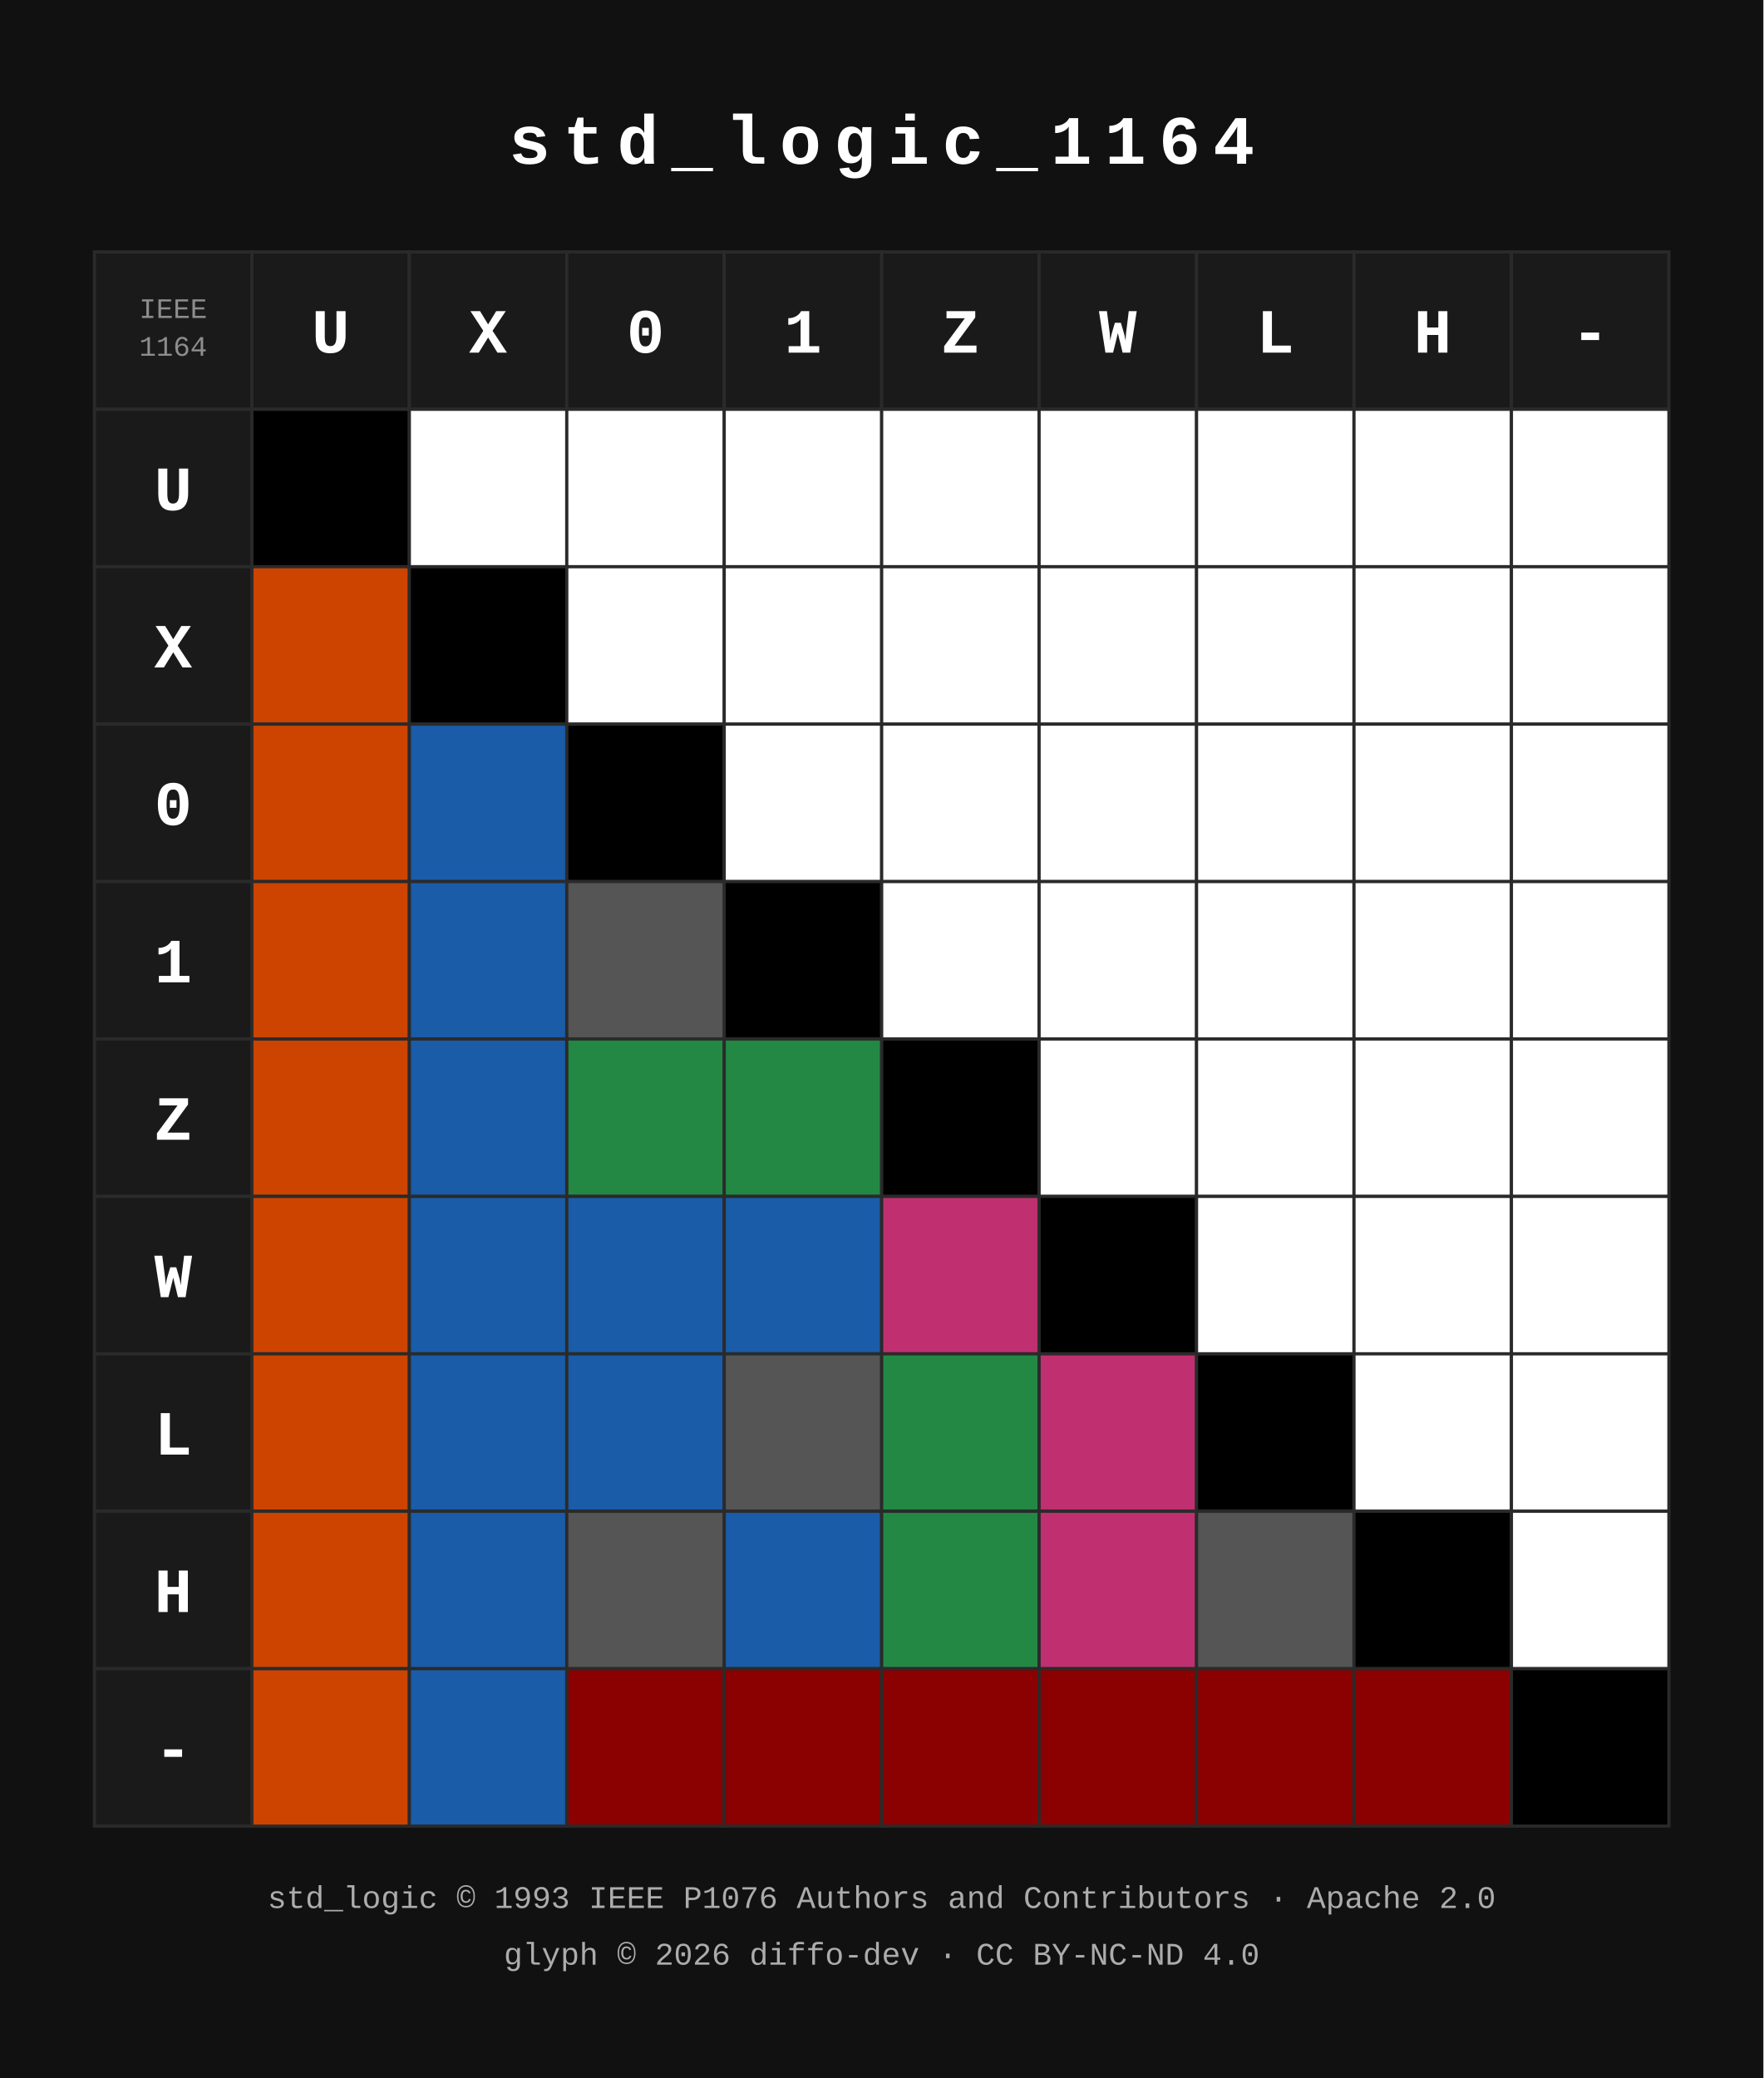
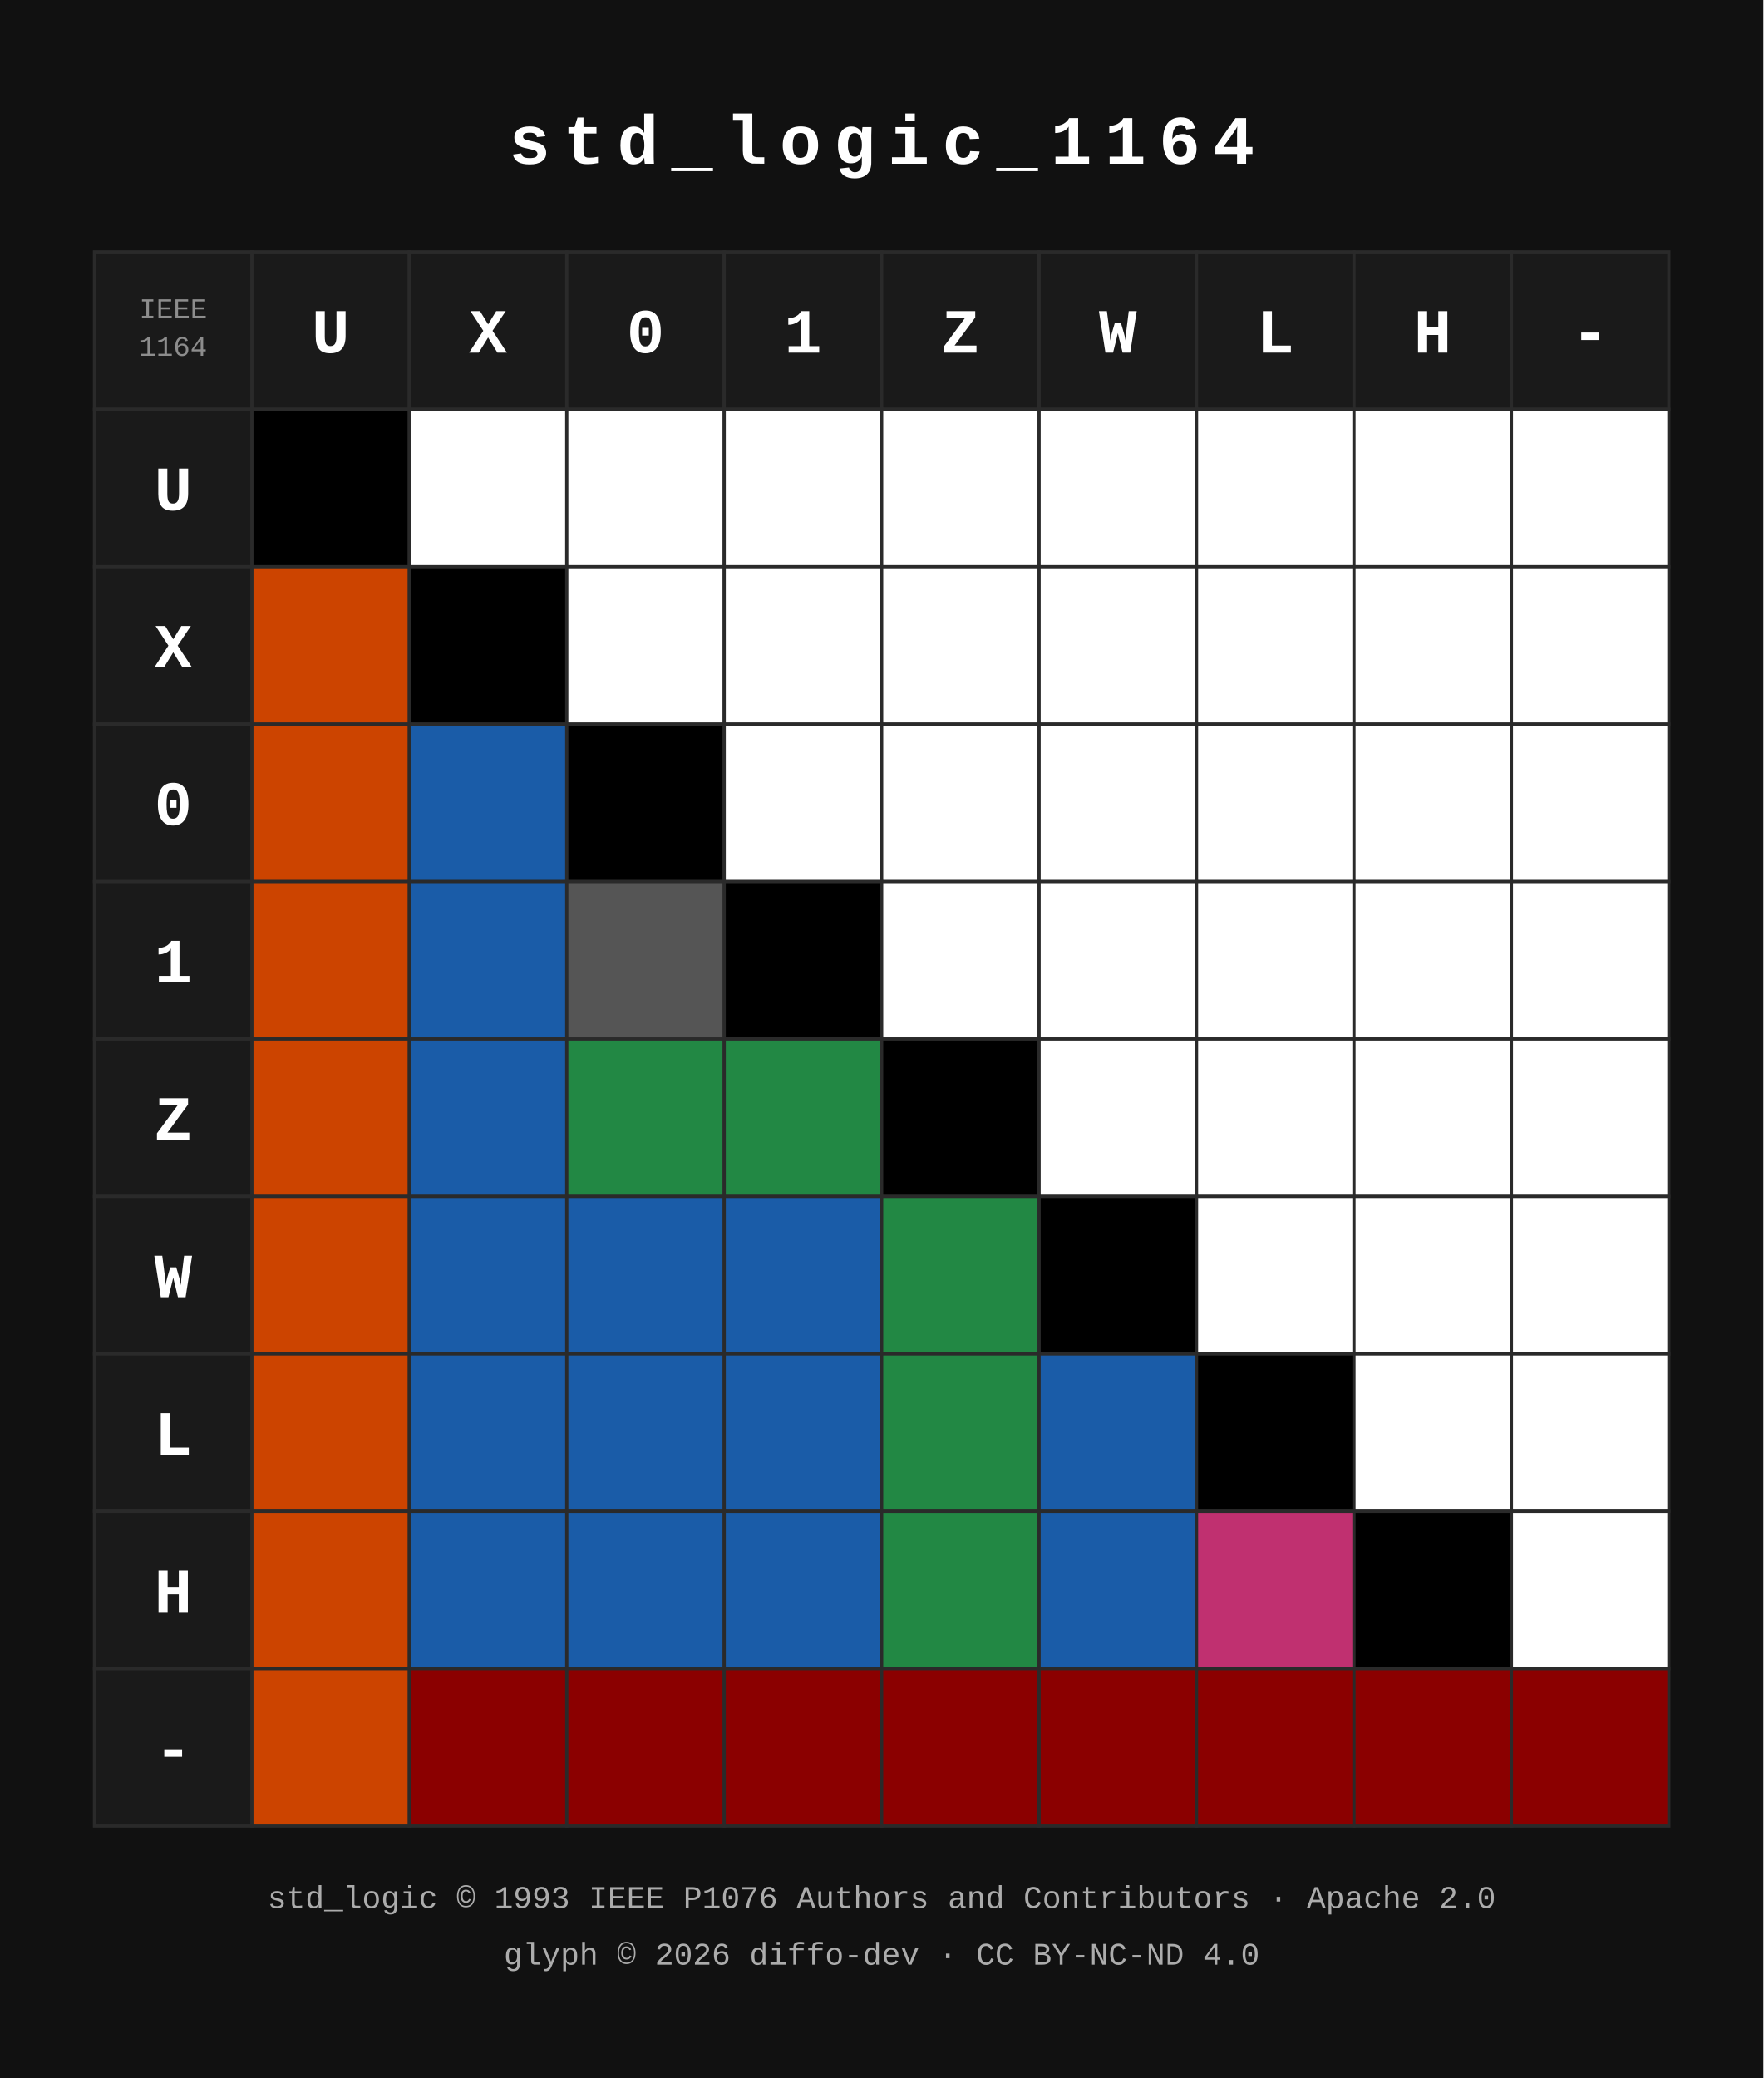
<svg xmlns="http://www.w3.org/2000/svg" viewBox="0 0 560 660" width="560" height="660">
  <defs>
  </defs>
  <rect width="560" height="660" fill="#111111" />
  <text x="280" y="52" text-anchor="middle" font-family="Courier New, monospace" font-size="22" font-weight="bold" fill="#ffffff" letter-spacing="4">std_logic_1164</text>
  <rect x="30" y="80" width="50" height="50" fill="#1a1a1a" stroke="#2a2a2a" stroke-width="1" />
  <text x="55" y="101" text-anchor="middle" font-family="Courier New, monospace" font-size="9" fill="#ffffff" opacity="0.5">IEEE</text>
  <text x="55" y="113" text-anchor="middle" font-family="Courier New, monospace" font-size="9" fill="#ffffff" opacity="0.5">1164</text>
  <rect x="80" y="80" width="50" height="50" fill="#1a1a1a" stroke="#2a2a2a" stroke-width="1" />
  <text x="105" y="112" text-anchor="middle" font-family="Courier New, monospace" font-size="20" font-weight="bold" fill="#ffffff">U</text>
  <rect x="130" y="80" width="50" height="50" fill="#1a1a1a" stroke="#2a2a2a" stroke-width="1" />
  <text x="155" y="112" text-anchor="middle" font-family="Courier New, monospace" font-size="20" font-weight="bold" fill="#ffffff">X</text>
  <rect x="180" y="80" width="50" height="50" fill="#1a1a1a" stroke="#2a2a2a" stroke-width="1" />
  <text x="205" y="112" text-anchor="middle" font-family="Courier New, monospace" font-size="20" font-weight="bold" fill="#ffffff">0</text>
  <rect x="230" y="80" width="50" height="50" fill="#1a1a1a" stroke="#2a2a2a" stroke-width="1" />
  <text x="255" y="112" text-anchor="middle" font-family="Courier New, monospace" font-size="20" font-weight="bold" fill="#ffffff">1</text>
  <rect x="280" y="80" width="50" height="50" fill="#1a1a1a" stroke="#2a2a2a" stroke-width="1" />
  <text x="305" y="112" text-anchor="middle" font-family="Courier New, monospace" font-size="20" font-weight="bold" fill="#ffffff">Z</text>
  <rect x="330" y="80" width="50" height="50" fill="#1a1a1a" stroke="#2a2a2a" stroke-width="1" />
  <text x="355" y="112" text-anchor="middle" font-family="Courier New, monospace" font-size="20" font-weight="bold" fill="#ffffff">W</text>
  <rect x="380" y="80" width="50" height="50" fill="#1a1a1a" stroke="#2a2a2a" stroke-width="1" />
  <text x="405" y="112" text-anchor="middle" font-family="Courier New, monospace" font-size="20" font-weight="bold" fill="#ffffff">L</text>
  <rect x="430" y="80" width="50" height="50" fill="#1a1a1a" stroke="#2a2a2a" stroke-width="1" />
  <text x="455" y="112" text-anchor="middle" font-family="Courier New, monospace" font-size="20" font-weight="bold" fill="#ffffff">H</text>
  <rect x="480" y="80" width="50" height="50" fill="#1a1a1a" stroke="#2a2a2a" stroke-width="1" />
  <text x="505" y="112" text-anchor="middle" font-family="Courier New, monospace" font-size="20" font-weight="bold" fill="#ffffff">-</text>
  <rect x="30" y="130" width="50" height="50" fill="#1a1a1a" stroke="#2a2a2a" stroke-width="1" />
  <text x="55" y="162" text-anchor="middle" font-family="Courier New, monospace" font-size="20" font-weight="bold" fill="#ffffff">U</text>
  <rect x="80" y="130" width="50" height="50" fill="#000000" stroke="#2a2a2a" stroke-width="1" />
  <rect x="130" y="130" width="50" height="50" fill="#ffffff" stroke="#2a2a2a" stroke-width="1" />
  <rect x="180" y="130" width="50" height="50" fill="#ffffff" stroke="#2a2a2a" stroke-width="1" />
  <rect x="230" y="130" width="50" height="50" fill="#ffffff" stroke="#2a2a2a" stroke-width="1" />
  <rect x="280" y="130" width="50" height="50" fill="#ffffff" stroke="#2a2a2a" stroke-width="1" />
  <rect x="330" y="130" width="50" height="50" fill="#ffffff" stroke="#2a2a2a" stroke-width="1" />
  <rect x="380" y="130" width="50" height="50" fill="#ffffff" stroke="#2a2a2a" stroke-width="1" />
  <rect x="430" y="130" width="50" height="50" fill="#ffffff" stroke="#2a2a2a" stroke-width="1" />
  <rect x="480" y="130" width="50" height="50" fill="#ffffff" stroke="#2a2a2a" stroke-width="1" />
  <rect x="30" y="180" width="50" height="50" fill="#1a1a1a" stroke="#2a2a2a" stroke-width="1" />
  <text x="55" y="212" text-anchor="middle" font-family="Courier New, monospace" font-size="20" font-weight="bold" fill="#ffffff">X</text>
  <rect x="80" y="180" width="50" height="50" fill="#cc4400" stroke="#2a2a2a" stroke-width="1" />
  <rect x="130" y="180" width="50" height="50" fill="#000000" stroke="#2a2a2a" stroke-width="1" />
  <rect x="180" y="180" width="50" height="50" fill="#ffffff" stroke="#2a2a2a" stroke-width="1" />
  <rect x="230" y="180" width="50" height="50" fill="#ffffff" stroke="#2a2a2a" stroke-width="1" />
  <rect x="280" y="180" width="50" height="50" fill="#ffffff" stroke="#2a2a2a" stroke-width="1" />
  <rect x="330" y="180" width="50" height="50" fill="#ffffff" stroke="#2a2a2a" stroke-width="1" />
  <rect x="380" y="180" width="50" height="50" fill="#ffffff" stroke="#2a2a2a" stroke-width="1" />
  <rect x="430" y="180" width="50" height="50" fill="#ffffff" stroke="#2a2a2a" stroke-width="1" />
  <rect x="480" y="180" width="50" height="50" fill="#ffffff" stroke="#2a2a2a" stroke-width="1" />
  <rect x="30" y="230" width="50" height="50" fill="#1a1a1a" stroke="#2a2a2a" stroke-width="1" />
  <text x="55" y="262" text-anchor="middle" font-family="Courier New, monospace" font-size="20" font-weight="bold" fill="#ffffff">0</text>
  <rect x="80" y="230" width="50" height="50" fill="#cc4400" stroke="#2a2a2a" stroke-width="1" />
  <rect x="130" y="230" width="50" height="50" fill="#1a5ca8" stroke="#2a2a2a" stroke-width="1" />
  <rect x="180" y="230" width="50" height="50" fill="#000000" stroke="#2a2a2a" stroke-width="1" />
  <rect x="230" y="230" width="50" height="50" fill="#ffffff" stroke="#2a2a2a" stroke-width="1" />
  <rect x="280" y="230" width="50" height="50" fill="#ffffff" stroke="#2a2a2a" stroke-width="1" />
  <rect x="330" y="230" width="50" height="50" fill="#ffffff" stroke="#2a2a2a" stroke-width="1" />
  <rect x="380" y="230" width="50" height="50" fill="#ffffff" stroke="#2a2a2a" stroke-width="1" />
  <rect x="430" y="230" width="50" height="50" fill="#ffffff" stroke="#2a2a2a" stroke-width="1" />
  <rect x="480" y="230" width="50" height="50" fill="#ffffff" stroke="#2a2a2a" stroke-width="1" />
  <rect x="30" y="280" width="50" height="50" fill="#1a1a1a" stroke="#2a2a2a" stroke-width="1" />
  <text x="55" y="312" text-anchor="middle" font-family="Courier New, monospace" font-size="20" font-weight="bold" fill="#ffffff">1</text>
  <rect x="80" y="280" width="50" height="50" fill="#cc4400" stroke="#2a2a2a" stroke-width="1" />
  <rect x="130" y="280" width="50" height="50" fill="#1a5ca8" stroke="#2a2a2a" stroke-width="1" />
  <rect x="180" y="280" width="50" height="50" fill="#555555" stroke="#2a2a2a" stroke-width="1" />
  <rect x="230" y="280" width="50" height="50" fill="#000000" stroke="#2a2a2a" stroke-width="1" />
  <rect x="280" y="280" width="50" height="50" fill="#ffffff" stroke="#2a2a2a" stroke-width="1" />
  <rect x="330" y="280" width="50" height="50" fill="#ffffff" stroke="#2a2a2a" stroke-width="1" />
  <rect x="380" y="280" width="50" height="50" fill="#ffffff" stroke="#2a2a2a" stroke-width="1" />
  <rect x="430" y="280" width="50" height="50" fill="#ffffff" stroke="#2a2a2a" stroke-width="1" />
  <rect x="480" y="280" width="50" height="50" fill="#ffffff" stroke="#2a2a2a" stroke-width="1" />
  <rect x="30" y="330" width="50" height="50" fill="#1a1a1a" stroke="#2a2a2a" stroke-width="1" />
  <text x="55" y="362" text-anchor="middle" font-family="Courier New, monospace" font-size="20" font-weight="bold" fill="#ffffff">Z</text>
  <rect x="80" y="330" width="50" height="50" fill="#cc4400" stroke="#2a2a2a" stroke-width="1" />
  <rect x="130" y="330" width="50" height="50" fill="#1a5ca8" stroke="#2a2a2a" stroke-width="1" />
  <rect x="180" y="330" width="50" height="50" fill="#228844" stroke="#2a2a2a" stroke-width="1" />
  <rect x="230" y="330" width="50" height="50" fill="#228844" stroke="#2a2a2a" stroke-width="1" />
  <rect x="280" y="330" width="50" height="50" fill="#000000" stroke="#2a2a2a" stroke-width="1" />
  <rect x="330" y="330" width="50" height="50" fill="#ffffff" stroke="#2a2a2a" stroke-width="1" />
  <rect x="380" y="330" width="50" height="50" fill="#ffffff" stroke="#2a2a2a" stroke-width="1" />
  <rect x="430" y="330" width="50" height="50" fill="#ffffff" stroke="#2a2a2a" stroke-width="1" />
  <rect x="480" y="330" width="50" height="50" fill="#ffffff" stroke="#2a2a2a" stroke-width="1" />
  <rect x="30" y="380" width="50" height="50" fill="#1a1a1a" stroke="#2a2a2a" stroke-width="1" />
  <text x="55" y="412" text-anchor="middle" font-family="Courier New, monospace" font-size="20" font-weight="bold" fill="#ffffff">W</text>
  <rect x="80" y="380" width="50" height="50" fill="#cc4400" stroke="#2a2a2a" stroke-width="1" />
  <rect x="130" y="380" width="50" height="50" fill="#1a5ca8" stroke="#2a2a2a" stroke-width="1" />
  <rect x="180" y="380" width="50" height="50" fill="#1a5ca8" stroke="#2a2a2a" stroke-width="1" />
  <rect x="230" y="380" width="50" height="50" fill="#1a5ca8" stroke="#2a2a2a" stroke-width="1" />
-   <rect x="280" y="380" width="50" height="50" fill="#c03070" stroke="#2a2a2a" stroke-width="1" />
+   <rect x="280" y="380" width="50" height="50" fill="#228844" stroke="#2a2a2a" stroke-width="1" />
  <rect x="330" y="380" width="50" height="50" fill="#000000" stroke="#2a2a2a" stroke-width="1" />
  <rect x="380" y="380" width="50" height="50" fill="#ffffff" stroke="#2a2a2a" stroke-width="1" />
  <rect x="430" y="380" width="50" height="50" fill="#ffffff" stroke="#2a2a2a" stroke-width="1" />
  <rect x="480" y="380" width="50" height="50" fill="#ffffff" stroke="#2a2a2a" stroke-width="1" />
  <rect x="30" y="430" width="50" height="50" fill="#1a1a1a" stroke="#2a2a2a" stroke-width="1" />
  <text x="55" y="462" text-anchor="middle" font-family="Courier New, monospace" font-size="20" font-weight="bold" fill="#ffffff">L</text>
  <rect x="80" y="430" width="50" height="50" fill="#cc4400" stroke="#2a2a2a" stroke-width="1" />
  <rect x="130" y="430" width="50" height="50" fill="#1a5ca8" stroke="#2a2a2a" stroke-width="1" />
  <rect x="180" y="430" width="50" height="50" fill="#1a5ca8" stroke="#2a2a2a" stroke-width="1" />
-   <rect x="230" y="430" width="50" height="50" fill="#555555" stroke="#2a2a2a" stroke-width="1" />
+   <rect x="230" y="430" width="50" height="50" fill="#1a5ca8" stroke="#2a2a2a" stroke-width="1" />
  <rect x="280" y="430" width="50" height="50" fill="#228844" stroke="#2a2a2a" stroke-width="1" />
-   <rect x="330" y="430" width="50" height="50" fill="#c03070" stroke="#2a2a2a" stroke-width="1" />
+   <rect x="330" y="430" width="50" height="50" fill="#1a5ca8" stroke="#2a2a2a" stroke-width="1" />
  <rect x="380" y="430" width="50" height="50" fill="#000000" stroke="#2a2a2a" stroke-width="1" />
  <rect x="430" y="430" width="50" height="50" fill="#ffffff" stroke="#2a2a2a" stroke-width="1" />
  <rect x="480" y="430" width="50" height="50" fill="#ffffff" stroke="#2a2a2a" stroke-width="1" />
  <rect x="30" y="480" width="50" height="50" fill="#1a1a1a" stroke="#2a2a2a" stroke-width="1" />
  <text x="55" y="512" text-anchor="middle" font-family="Courier New, monospace" font-size="20" font-weight="bold" fill="#ffffff">H</text>
  <rect x="80" y="480" width="50" height="50" fill="#cc4400" stroke="#2a2a2a" stroke-width="1" />
  <rect x="130" y="480" width="50" height="50" fill="#1a5ca8" stroke="#2a2a2a" stroke-width="1" />
-   <rect x="180" y="480" width="50" height="50" fill="#555555" stroke="#2a2a2a" stroke-width="1" />
+   <rect x="180" y="480" width="50" height="50" fill="#1a5ca8" stroke="#2a2a2a" stroke-width="1" />
  <rect x="230" y="480" width="50" height="50" fill="#1a5ca8" stroke="#2a2a2a" stroke-width="1" />
  <rect x="280" y="480" width="50" height="50" fill="#228844" stroke="#2a2a2a" stroke-width="1" />
-   <rect x="330" y="480" width="50" height="50" fill="#c03070" stroke="#2a2a2a" stroke-width="1" />
-   <rect x="380" y="480" width="50" height="50" fill="#555555" stroke="#2a2a2a" stroke-width="1" />
+   <rect x="330" y="480" width="50" height="50" fill="#1a5ca8" stroke="#2a2a2a" stroke-width="1" />
+   <rect x="380" y="480" width="50" height="50" fill="#c03070" stroke="#2a2a2a" stroke-width="1" />
  <rect x="430" y="480" width="50" height="50" fill="#000000" stroke="#2a2a2a" stroke-width="1" />
  <rect x="480" y="480" width="50" height="50" fill="#ffffff" stroke="#2a2a2a" stroke-width="1" />
  <rect x="30" y="530" width="50" height="50" fill="#1a1a1a" stroke="#2a2a2a" stroke-width="1" />
  <text x="55" y="562" text-anchor="middle" font-family="Courier New, monospace" font-size="20" font-weight="bold" fill="#ffffff">-</text>
  <rect x="80" y="530" width="50" height="50" fill="#cc4400" stroke="#2a2a2a" stroke-width="1" />
-   <rect x="130" y="530" width="50" height="50" fill="#1a5ca8" stroke="#2a2a2a" stroke-width="1" />
+   <rect x="130" y="530" width="50" height="50" fill="#8b0000" stroke="#2a2a2a" stroke-width="1" />
  <rect x="180" y="530" width="50" height="50" fill="#8b0000" stroke="#2a2a2a" stroke-width="1" />
  <rect x="230" y="530" width="50" height="50" fill="#8b0000" stroke="#2a2a2a" stroke-width="1" />
  <rect x="280" y="530" width="50" height="50" fill="#8b0000" stroke="#2a2a2a" stroke-width="1" />
  <rect x="330" y="530" width="50" height="50" fill="#8b0000" stroke="#2a2a2a" stroke-width="1" />
  <rect x="380" y="530" width="50" height="50" fill="#8b0000" stroke="#2a2a2a" stroke-width="1" />
  <rect x="430" y="530" width="50" height="50" fill="#8b0000" stroke="#2a2a2a" stroke-width="1" />
-   <rect x="480" y="530" width="50" height="50" fill="#000000" stroke="#2a2a2a" stroke-width="1" />
+   <rect x="480" y="530" width="50" height="50" fill="#8b0000" stroke="#2a2a2a" stroke-width="1" />
  <text x="280" y="606" text-anchor="middle" font-family="Courier New, monospace" font-size="10" fill="#ffffff" opacity="0.65">std_logic © 1993 IEEE P1076 Authors and Contributors · Apache 2.0</text>
  <text x="280" y="624" text-anchor="middle" font-family="Courier New, monospace" font-size="10" fill="#ffffff" opacity="0.65">glyph © 2026 diffo-dev · CC BY-NC-ND 4.0</text>
</svg>
